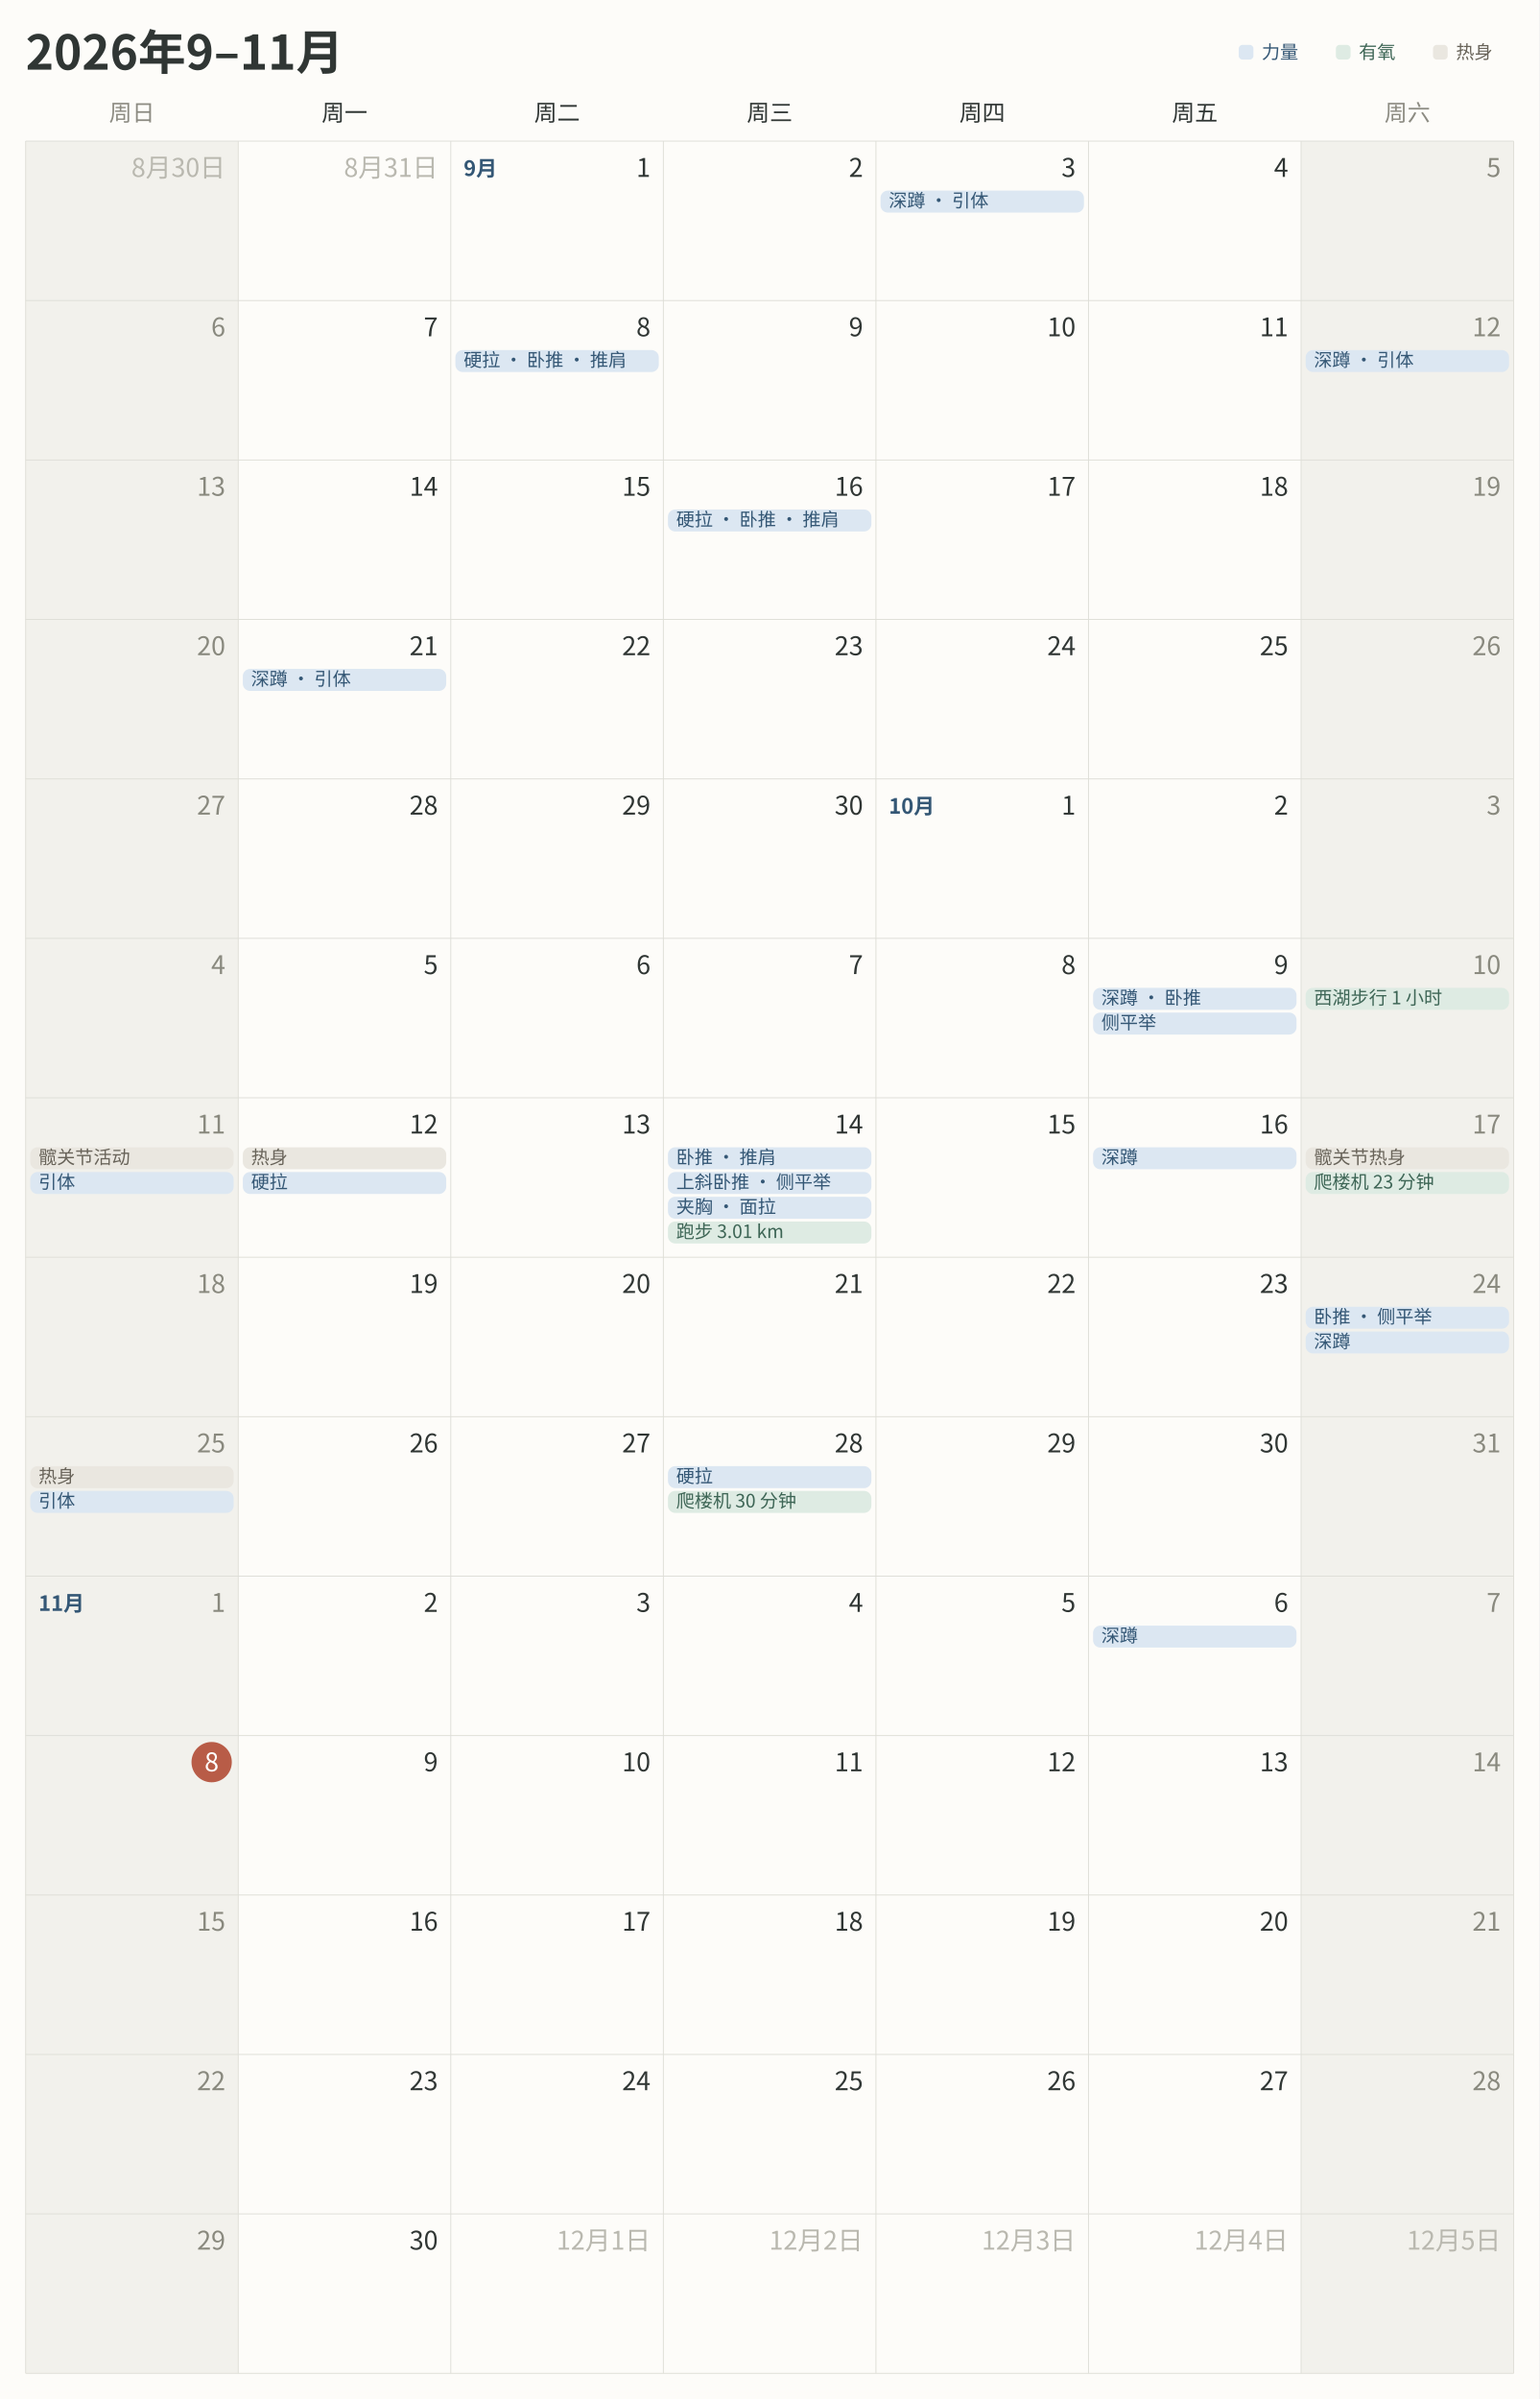
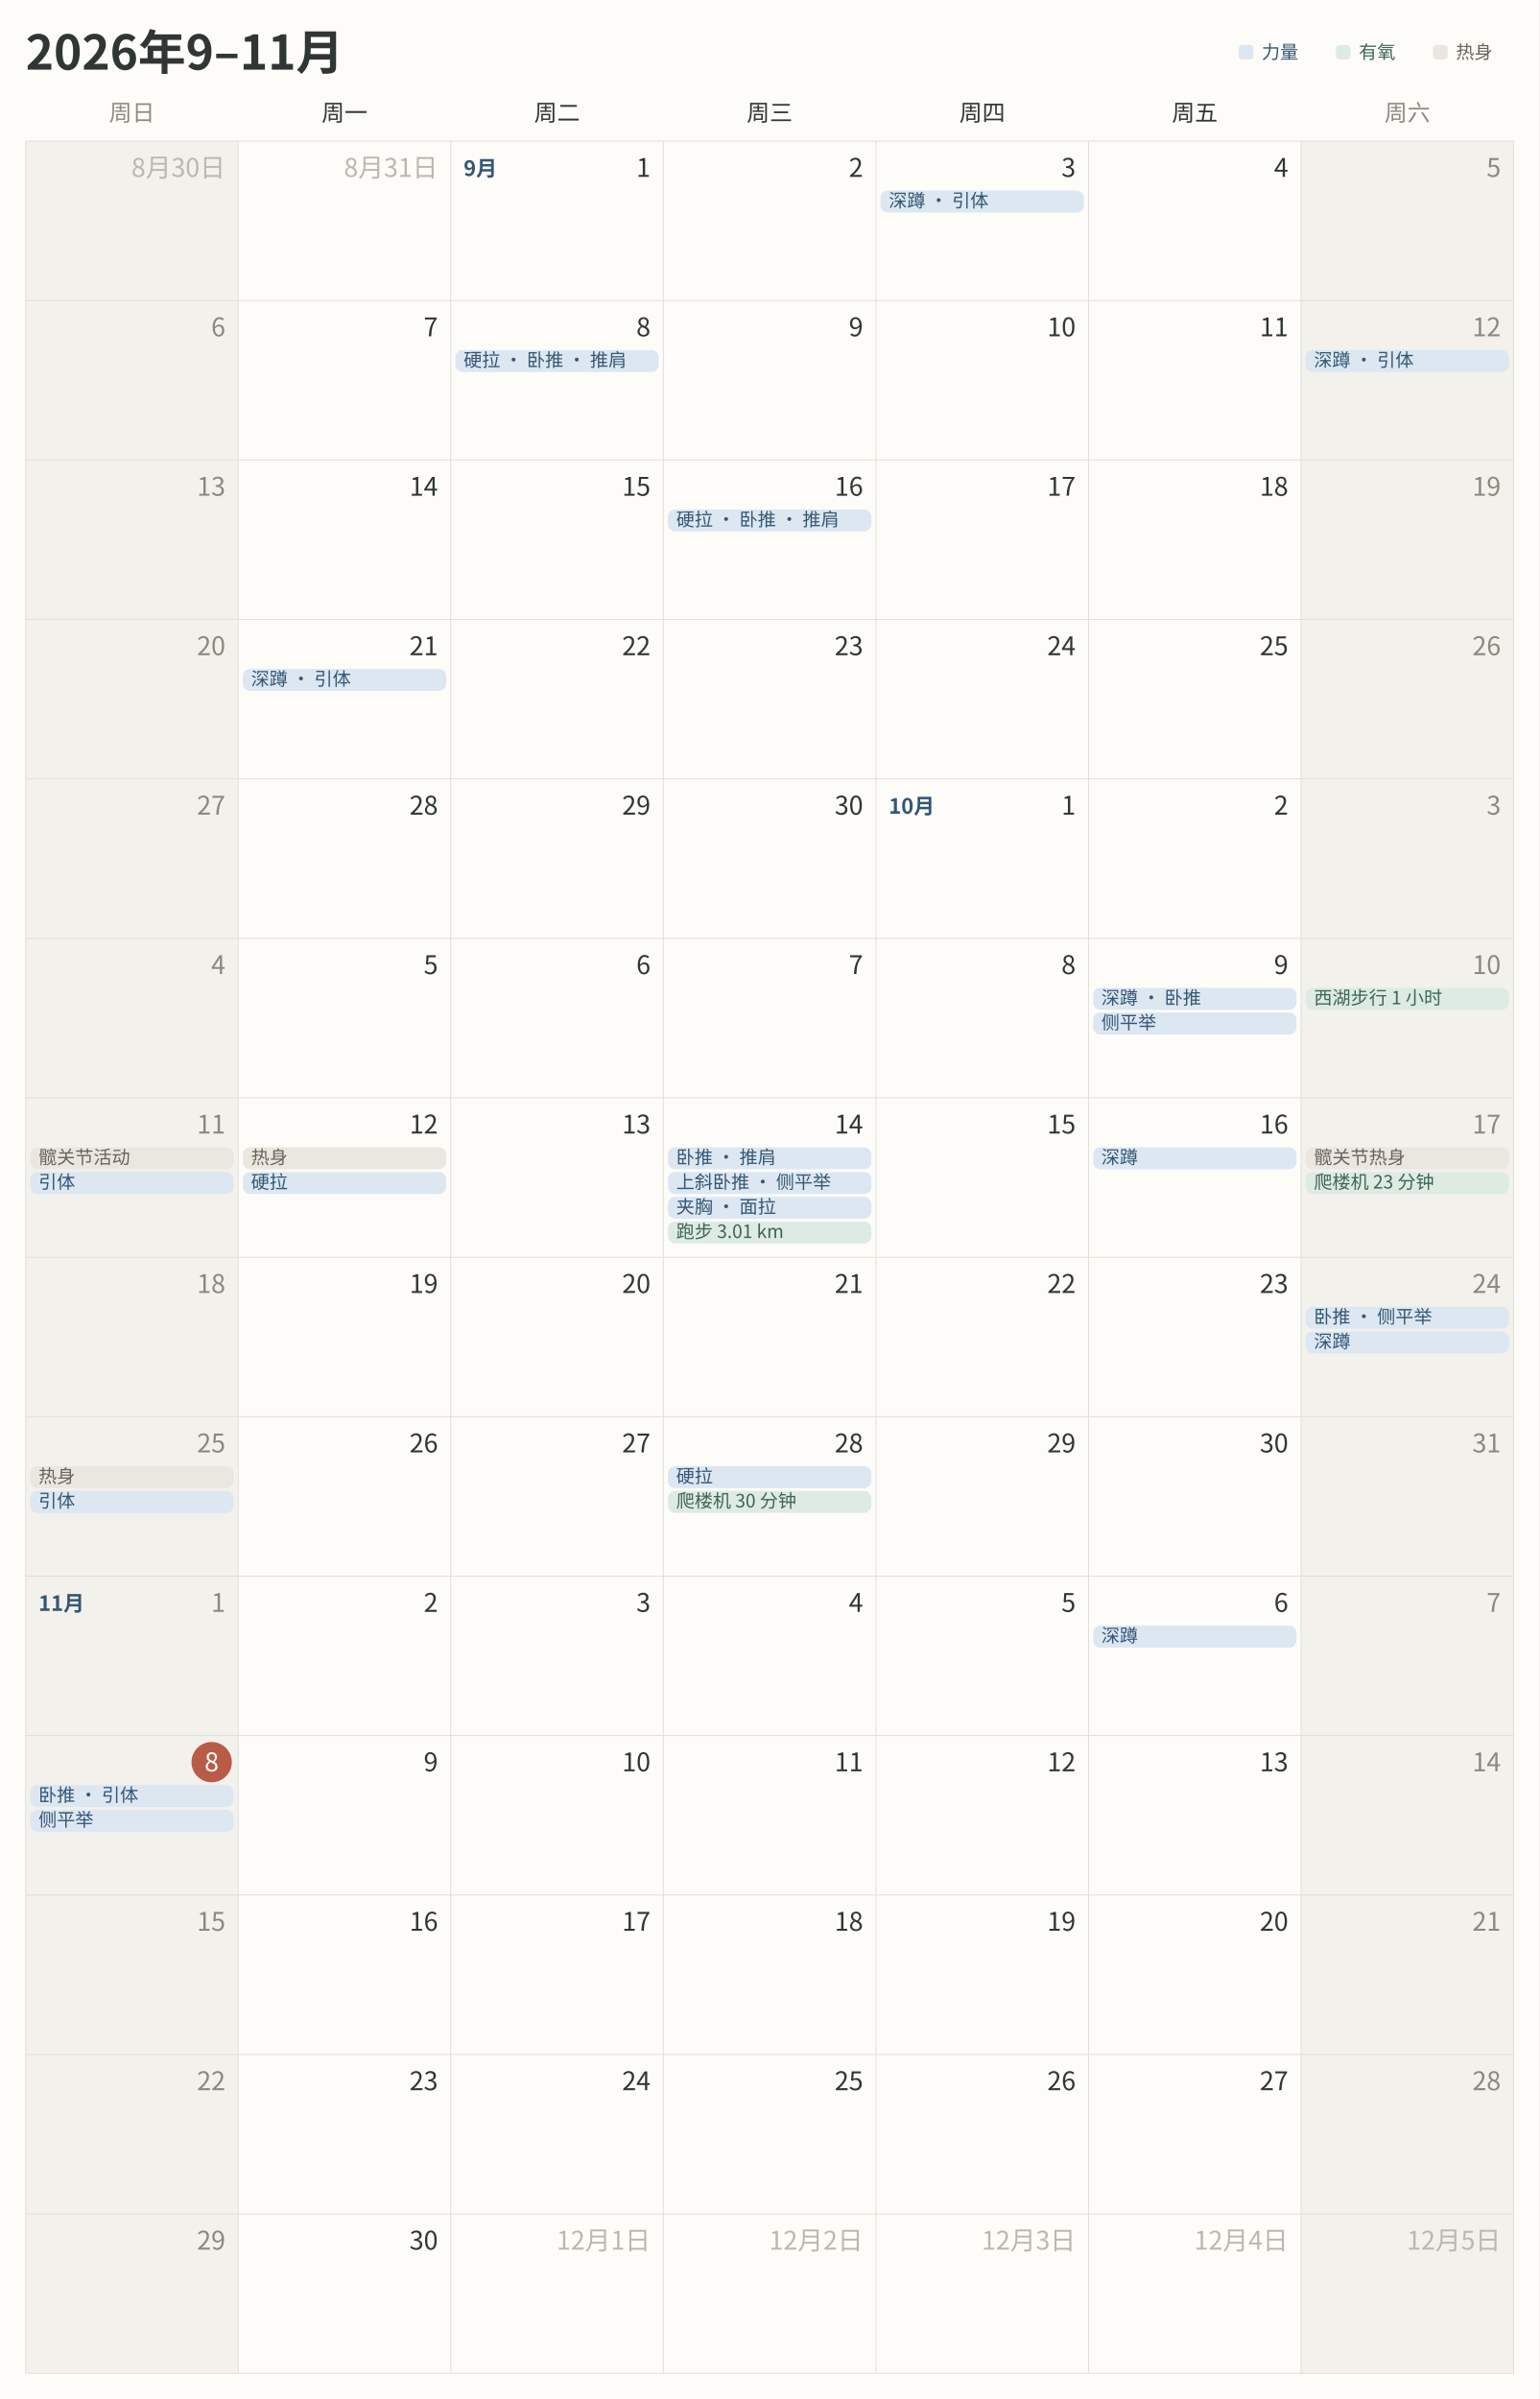
<svg xmlns="http://www.w3.org/2000/svg" width="1680" height="2618" viewBox="0 0 1680 2618" role="img" aria-labelledby="title description">
  <rect width="1680" height="2618" fill="#fdfcf9" />
  <g font-family="-apple-system, BlinkMacSystemFont, 'PingFang SC', 'Microsoft YaHei', 'Noto Sans CJK SC', sans-serif">
    <text x="28" y="76" font-size="52" font-weight="700" fill="#303634">2026年9–11月</text>
    <rect x="1352" y="49" width="16" height="16" rx="4" fill="#dce7f2" />
    <text x="1377" y="64" font-size="20" fill="#345775">力量</text>
    <rect x="1458" y="49" width="16" height="16" rx="4" fill="#deebe3" />
    <text x="1483" y="64" font-size="20" fill="#3d6555">有氧</text>
    <rect x="1564" y="49" width="16" height="16" rx="4" fill="#eae7e0" />
    <text x="1589" y="64" font-size="20" fill="#686359">热身</text>
    <text x="144.0" y="132" text-anchor="middle" font-size="25" fill="#8c8b82">周日</text>
    <text x="376.0" y="132" text-anchor="middle" font-size="25" fill="#303634">周一</text>
    <text x="608.0" y="132" text-anchor="middle" font-size="25" fill="#303634">周二</text>
    <text x="840.0" y="132" text-anchor="middle" font-size="25" fill="#303634">周三</text>
    <text x="1072.0" y="132" text-anchor="middle" font-size="25" fill="#303634">周四</text>
    <text x="1304.0" y="132" text-anchor="middle" font-size="25" fill="#303634">周五</text>
    <text x="1536.0" y="132" text-anchor="middle" font-size="25" fill="#8c8b82">周六</text>
    <rect x="28" y="154" width="232" height="174" fill="#f2f1ec" />
    <text x="246" y="193" text-anchor="end" font-size="28" fill="#b9b8af">8月30日</text>
    <rect x="260" y="154" width="232" height="174" fill="#fdfcf9" />
    <text x="478" y="193" text-anchor="end" font-size="28" fill="#b9b8af">8月31日</text>
    <rect x="492" y="154" width="232" height="174" fill="#fdfcf9" />
    <text x="506" y="192" font-size="23" font-weight="600" fill="#345775">9月</text>
    <text x="710" y="193" text-anchor="end" font-size="28" fill="#303634">1</text>
    <rect x="724" y="154" width="232" height="174" fill="#fdfcf9" />
    <text x="942" y="193" text-anchor="end" font-size="28" fill="#303634">2</text>
    <rect x="956" y="154" width="232" height="174" fill="#fdfcf9" />
    <text x="1174" y="193" text-anchor="end" font-size="28" fill="#303634">3</text>
    <g>
      <rect x="961" y="208" width="222" height="24" rx="8" fill="#dce7f2" />
      <text x="970" y="226" font-size="20.00" fill="#345775">深蹲 · 引体</text>
    </g>
    <rect x="1188" y="154" width="232" height="174" fill="#fdfcf9" />
    <text x="1406" y="193" text-anchor="end" font-size="28" fill="#303634">4</text>
    <rect x="1420" y="154" width="232" height="174" fill="#f2f1ec" />
    <text x="1638" y="193" text-anchor="end" font-size="28" fill="#89897e">5</text>
    <rect x="28" y="328" width="232" height="174" fill="#f2f1ec" />
    <text x="246" y="367" text-anchor="end" font-size="28" fill="#89897e">6</text>
    <rect x="260" y="328" width="232" height="174" fill="#fdfcf9" />
    <text x="478" y="367" text-anchor="end" font-size="28" fill="#303634">7</text>
    <rect x="492" y="328" width="232" height="174" fill="#fdfcf9" />
    <text x="710" y="367" text-anchor="end" font-size="28" fill="#303634">8</text>
    <g>
      <rect x="497" y="382" width="222" height="24" rx="8" fill="#dce7f2" />
      <text x="506" y="400" font-size="20.00" fill="#345775">硬拉 · 卧推 · 推肩</text>
    </g>
    <rect x="724" y="328" width="232" height="174" fill="#fdfcf9" />
    <text x="942" y="367" text-anchor="end" font-size="28" fill="#303634">9</text>
    <rect x="956" y="328" width="232" height="174" fill="#fdfcf9" />
    <text x="1174" y="367" text-anchor="end" font-size="28" fill="#303634">10</text>
    <rect x="1188" y="328" width="232" height="174" fill="#fdfcf9" />
    <text x="1406" y="367" text-anchor="end" font-size="28" fill="#303634">11</text>
    <rect x="1420" y="328" width="232" height="174" fill="#f2f1ec" />
    <text x="1638" y="367" text-anchor="end" font-size="28" fill="#89897e">12</text>
    <g>
      <rect x="1425" y="382" width="222" height="24" rx="8" fill="#dce7f2" />
      <text x="1434" y="400" font-size="20.00" fill="#345775">深蹲 · 引体</text>
    </g>
    <rect x="28" y="502" width="232" height="174" fill="#f2f1ec" />
    <text x="246" y="541" text-anchor="end" font-size="28" fill="#89897e">13</text>
    <rect x="260" y="502" width="232" height="174" fill="#fdfcf9" />
    <text x="478" y="541" text-anchor="end" font-size="28" fill="#303634">14</text>
    <rect x="492" y="502" width="232" height="174" fill="#fdfcf9" />
    <text x="710" y="541" text-anchor="end" font-size="28" fill="#303634">15</text>
    <rect x="724" y="502" width="232" height="174" fill="#fdfcf9" />
    <text x="942" y="541" text-anchor="end" font-size="28" fill="#303634">16</text>
    <g>
      <rect x="729" y="556" width="222" height="24" rx="8" fill="#dce7f2" />
      <text x="738" y="574" font-size="20.00" fill="#345775">硬拉 · 卧推 · 推肩</text>
    </g>
    <rect x="956" y="502" width="232" height="174" fill="#fdfcf9" />
    <text x="1174" y="541" text-anchor="end" font-size="28" fill="#303634">17</text>
    <rect x="1188" y="502" width="232" height="174" fill="#fdfcf9" />
    <text x="1406" y="541" text-anchor="end" font-size="28" fill="#303634">18</text>
    <rect x="1420" y="502" width="232" height="174" fill="#f2f1ec" />
    <text x="1638" y="541" text-anchor="end" font-size="28" fill="#89897e">19</text>
    <rect x="28" y="676" width="232" height="174" fill="#f2f1ec" />
    <text x="246" y="715" text-anchor="end" font-size="28" fill="#89897e">20</text>
    <rect x="260" y="676" width="232" height="174" fill="#fdfcf9" />
    <text x="478" y="715" text-anchor="end" font-size="28" fill="#303634">21</text>
    <g>
      <rect x="265" y="730" width="222" height="24" rx="8" fill="#dce7f2" />
      <text x="274" y="748" font-size="20.00" fill="#345775">深蹲 · 引体</text>
    </g>
    <rect x="492" y="676" width="232" height="174" fill="#fdfcf9" />
    <text x="710" y="715" text-anchor="end" font-size="28" fill="#303634">22</text>
    <rect x="724" y="676" width="232" height="174" fill="#fdfcf9" />
    <text x="942" y="715" text-anchor="end" font-size="28" fill="#303634">23</text>
    <rect x="956" y="676" width="232" height="174" fill="#fdfcf9" />
    <text x="1174" y="715" text-anchor="end" font-size="28" fill="#303634">24</text>
    <rect x="1188" y="676" width="232" height="174" fill="#fdfcf9" />
    <text x="1406" y="715" text-anchor="end" font-size="28" fill="#303634">25</text>
    <rect x="1420" y="676" width="232" height="174" fill="#f2f1ec" />
    <text x="1638" y="715" text-anchor="end" font-size="28" fill="#89897e">26</text>
    <rect x="28" y="850" width="232" height="174" fill="#f2f1ec" />
    <text x="246" y="889" text-anchor="end" font-size="28" fill="#89897e">27</text>
    <rect x="260" y="850" width="232" height="174" fill="#fdfcf9" />
    <text x="478" y="889" text-anchor="end" font-size="28" fill="#303634">28</text>
    <rect x="492" y="850" width="232" height="174" fill="#fdfcf9" />
    <text x="710" y="889" text-anchor="end" font-size="28" fill="#303634">29</text>
    <rect x="724" y="850" width="232" height="174" fill="#fdfcf9" />
    <text x="942" y="889" text-anchor="end" font-size="28" fill="#303634">30</text>
    <rect x="956" y="850" width="232" height="174" fill="#fdfcf9" />
    <text x="970" y="888" font-size="23" font-weight="600" fill="#345775">10月</text>
    <text x="1174" y="889" text-anchor="end" font-size="28" fill="#303634">1</text>
    <rect x="1188" y="850" width="232" height="174" fill="#fdfcf9" />
    <text x="1406" y="889" text-anchor="end" font-size="28" fill="#303634">2</text>
    <rect x="1420" y="850" width="232" height="174" fill="#f2f1ec" />
    <text x="1638" y="889" text-anchor="end" font-size="28" fill="#89897e">3</text>
    <rect x="28" y="1024" width="232" height="174" fill="#f2f1ec" />
    <text x="246" y="1063" text-anchor="end" font-size="28" fill="#89897e">4</text>
    <rect x="260" y="1024" width="232" height="174" fill="#fdfcf9" />
    <text x="478" y="1063" text-anchor="end" font-size="28" fill="#303634">5</text>
    <rect x="492" y="1024" width="232" height="174" fill="#fdfcf9" />
    <text x="710" y="1063" text-anchor="end" font-size="28" fill="#303634">6</text>
    <rect x="724" y="1024" width="232" height="174" fill="#fdfcf9" />
    <text x="942" y="1063" text-anchor="end" font-size="28" fill="#303634">7</text>
    <rect x="956" y="1024" width="232" height="174" fill="#fdfcf9" />
    <text x="1174" y="1063" text-anchor="end" font-size="28" fill="#303634">8</text>
    <rect x="1188" y="1024" width="232" height="174" fill="#fdfcf9" />
    <text x="1406" y="1063" text-anchor="end" font-size="28" fill="#303634">9</text>
    <g>
      <rect x="1193" y="1078" width="222" height="24" rx="8" fill="#dce7f2" />
      <text x="1202" y="1096" font-size="20.00" fill="#345775">深蹲 · 卧推</text>
    </g>
    <g>
      <rect x="1193" y="1105" width="222" height="24" rx="8" fill="#dce7f2" />
      <text x="1202" y="1123" font-size="20.00" fill="#345775">侧平举</text>
    </g>
    <rect x="1420" y="1024" width="232" height="174" fill="#f2f1ec" />
    <text x="1638" y="1063" text-anchor="end" font-size="28" fill="#89897e">10</text>
    <g>
      <rect x="1425" y="1078" width="222" height="24" rx="8" fill="#deebe3" />
      <text x="1434" y="1096" font-size="20.00" fill="#3d6555">西湖步行 1 小时</text>
    </g>
    <rect x="28" y="1198" width="232" height="174" fill="#f2f1ec" />
    <text x="246" y="1237" text-anchor="end" font-size="28" fill="#89897e">11</text>
    <g>
      <rect x="33" y="1252" width="222" height="24" rx="8" fill="#eae7e0" />
      <text x="42" y="1270" font-size="20.00" fill="#686359">髋关节活动</text>
    </g>
    <g>
      <rect x="33" y="1279" width="222" height="24" rx="8" fill="#dce7f2" />
      <text x="42" y="1297" font-size="20.00" fill="#345775">引体</text>
    </g>
    <rect x="260" y="1198" width="232" height="174" fill="#fdfcf9" />
    <text x="478" y="1237" text-anchor="end" font-size="28" fill="#303634">12</text>
    <g>
      <rect x="265" y="1252" width="222" height="24" rx="8" fill="#eae7e0" />
      <text x="274" y="1270" font-size="20.00" fill="#686359">热身</text>
    </g>
    <g>
      <rect x="265" y="1279" width="222" height="24" rx="8" fill="#dce7f2" />
      <text x="274" y="1297" font-size="20.00" fill="#345775">硬拉</text>
    </g>
    <rect x="492" y="1198" width="232" height="174" fill="#fdfcf9" />
    <text x="710" y="1237" text-anchor="end" font-size="28" fill="#303634">13</text>
    <rect x="724" y="1198" width="232" height="174" fill="#fdfcf9" />
    <text x="942" y="1237" text-anchor="end" font-size="28" fill="#303634">14</text>
    <g>
      <rect x="729" y="1252" width="222" height="24" rx="8" fill="#dce7f2" />
      <text x="738" y="1270" font-size="20.00" fill="#345775">卧推 · 推肩</text>
    </g>
    <g>
      <rect x="729" y="1279" width="222" height="24" rx="8" fill="#dce7f2" />
      <text x="738" y="1297" font-size="20.00" fill="#345775">上斜卧推 · 侧平举</text>
    </g>
    <g>
      <rect x="729" y="1306" width="222" height="24" rx="8" fill="#dce7f2" />
      <text x="738" y="1324" font-size="20.00" fill="#345775">夹胸 · 面拉</text>
    </g>
    <g>
      <rect x="729" y="1333" width="222" height="24" rx="8" fill="#deebe3" />
      <text x="738" y="1351" font-size="20.00" fill="#3d6555">跑步 3.01 km</text>
    </g>
    <rect x="956" y="1198" width="232" height="174" fill="#fdfcf9" />
    <text x="1174" y="1237" text-anchor="end" font-size="28" fill="#303634">15</text>
    <rect x="1188" y="1198" width="232" height="174" fill="#fdfcf9" />
    <text x="1406" y="1237" text-anchor="end" font-size="28" fill="#303634">16</text>
    <g>
      <rect x="1193" y="1252" width="222" height="24" rx="8" fill="#dce7f2" />
      <text x="1202" y="1270" font-size="20.00" fill="#345775">深蹲</text>
    </g>
    <rect x="1420" y="1198" width="232" height="174" fill="#f2f1ec" />
    <text x="1638" y="1237" text-anchor="end" font-size="28" fill="#89897e">17</text>
    <g>
      <rect x="1425" y="1252" width="222" height="24" rx="8" fill="#eae7e0" />
      <text x="1434" y="1270" font-size="20.00" fill="#686359">髋关节热身</text>
    </g>
    <g>
      <rect x="1425" y="1279" width="222" height="24" rx="8" fill="#deebe3" />
      <text x="1434" y="1297" font-size="20.00" fill="#3d6555">爬楼机 23 分钟</text>
    </g>
    <rect x="28" y="1372" width="232" height="174" fill="#f2f1ec" />
    <text x="246" y="1411" text-anchor="end" font-size="28" fill="#89897e">18</text>
    <rect x="260" y="1372" width="232" height="174" fill="#fdfcf9" />
    <text x="478" y="1411" text-anchor="end" font-size="28" fill="#303634">19</text>
    <rect x="492" y="1372" width="232" height="174" fill="#fdfcf9" />
    <text x="710" y="1411" text-anchor="end" font-size="28" fill="#303634">20</text>
    <rect x="724" y="1372" width="232" height="174" fill="#fdfcf9" />
    <text x="942" y="1411" text-anchor="end" font-size="28" fill="#303634">21</text>
    <rect x="956" y="1372" width="232" height="174" fill="#fdfcf9" />
    <text x="1174" y="1411" text-anchor="end" font-size="28" fill="#303634">22</text>
    <rect x="1188" y="1372" width="232" height="174" fill="#fdfcf9" />
    <text x="1406" y="1411" text-anchor="end" font-size="28" fill="#303634">23</text>
    <rect x="1420" y="1372" width="232" height="174" fill="#f2f1ec" />
    <text x="1638" y="1411" text-anchor="end" font-size="28" fill="#89897e">24</text>
    <g>
      <rect x="1425" y="1426" width="222" height="24" rx="8" fill="#dce7f2" />
      <text x="1434" y="1444" font-size="20.00" fill="#345775">卧推 · 侧平举</text>
    </g>
    <g>
      <rect x="1425" y="1453" width="222" height="24" rx="8" fill="#dce7f2" />
      <text x="1434" y="1471" font-size="20.00" fill="#345775">深蹲</text>
    </g>
    <rect x="28" y="1546" width="232" height="174" fill="#f2f1ec" />
    <text x="246" y="1585" text-anchor="end" font-size="28" fill="#89897e">25</text>
    <g>
      <rect x="33" y="1600" width="222" height="24" rx="8" fill="#eae7e0" />
      <text x="42" y="1618" font-size="20.00" fill="#686359">热身</text>
    </g>
    <g>
      <rect x="33" y="1627" width="222" height="24" rx="8" fill="#dce7f2" />
      <text x="42" y="1645" font-size="20.00" fill="#345775">引体</text>
    </g>
    <rect x="260" y="1546" width="232" height="174" fill="#fdfcf9" />
    <text x="478" y="1585" text-anchor="end" font-size="28" fill="#303634">26</text>
    <rect x="492" y="1546" width="232" height="174" fill="#fdfcf9" />
    <text x="710" y="1585" text-anchor="end" font-size="28" fill="#303634">27</text>
    <rect x="724" y="1546" width="232" height="174" fill="#fdfcf9" />
    <text x="942" y="1585" text-anchor="end" font-size="28" fill="#303634">28</text>
    <g>
      <rect x="729" y="1600" width="222" height="24" rx="8" fill="#dce7f2" />
      <text x="738" y="1618" font-size="20.00" fill="#345775">硬拉</text>
    </g>
    <g>
      <rect x="729" y="1627" width="222" height="24" rx="8" fill="#deebe3" />
      <text x="738" y="1645" font-size="20.00" fill="#3d6555">爬楼机 30 分钟</text>
    </g>
    <rect x="956" y="1546" width="232" height="174" fill="#fdfcf9" />
    <text x="1174" y="1585" text-anchor="end" font-size="28" fill="#303634">29</text>
    <rect x="1188" y="1546" width="232" height="174" fill="#fdfcf9" />
    <text x="1406" y="1585" text-anchor="end" font-size="28" fill="#303634">30</text>
    <rect x="1420" y="1546" width="232" height="174" fill="#f2f1ec" />
    <text x="1638" y="1585" text-anchor="end" font-size="28" fill="#89897e">31</text>
    <rect x="28" y="1720" width="232" height="174" fill="#f2f1ec" />
    <text x="42" y="1758" font-size="23" font-weight="600" fill="#345775">11月</text>
    <text x="246" y="1759" text-anchor="end" font-size="28" fill="#89897e">1</text>
    <rect x="260" y="1720" width="232" height="174" fill="#fdfcf9" />
    <text x="478" y="1759" text-anchor="end" font-size="28" fill="#303634">2</text>
    <rect x="492" y="1720" width="232" height="174" fill="#fdfcf9" />
    <text x="710" y="1759" text-anchor="end" font-size="28" fill="#303634">3</text>
    <rect x="724" y="1720" width="232" height="174" fill="#fdfcf9" />
    <text x="942" y="1759" text-anchor="end" font-size="28" fill="#303634">4</text>
    <rect x="956" y="1720" width="232" height="174" fill="#fdfcf9" />
    <text x="1174" y="1759" text-anchor="end" font-size="28" fill="#303634">5</text>
    <rect x="1188" y="1720" width="232" height="174" fill="#fdfcf9" />
    <text x="1406" y="1759" text-anchor="end" font-size="28" fill="#303634">6</text>
    <g>
      <rect x="1193" y="1774" width="222" height="24" rx="8" fill="#dce7f2" />
      <text x="1202" y="1792" font-size="20.00" fill="#345775">深蹲</text>
    </g>
    <rect x="1420" y="1720" width="232" height="174" fill="#f2f1ec" />
    <text x="1638" y="1759" text-anchor="end" font-size="28" fill="#89897e">7</text>
    <rect x="28" y="1894" width="232" height="174" fill="#f2f1ec" />
    <circle cx="231" cy="1923" r="22" fill="#b85c47" />
    <text x="231" y="1933" text-anchor="middle" font-size="28" fill="#ffffff">8</text>
+     <g>
+       <rect x="33" y="1948" width="222" height="24" rx="8" fill="#dce7f2" />
+       <text x="42" y="1966" font-size="20.00" fill="#345775">卧推 · 引体</text>
+     </g>
+     <g>
+       <rect x="33" y="1975" width="222" height="24" rx="8" fill="#dce7f2" />
+       <text x="42" y="1993" font-size="20.00" fill="#345775">侧平举</text>
+     </g>
    <rect x="260" y="1894" width="232" height="174" fill="#fdfcf9" />
    <text x="478" y="1933" text-anchor="end" font-size="28" fill="#303634">9</text>
    <rect x="492" y="1894" width="232" height="174" fill="#fdfcf9" />
    <text x="710" y="1933" text-anchor="end" font-size="28" fill="#303634">10</text>
    <rect x="724" y="1894" width="232" height="174" fill="#fdfcf9" />
    <text x="942" y="1933" text-anchor="end" font-size="28" fill="#303634">11</text>
    <rect x="956" y="1894" width="232" height="174" fill="#fdfcf9" />
    <text x="1174" y="1933" text-anchor="end" font-size="28" fill="#303634">12</text>
    <rect x="1188" y="1894" width="232" height="174" fill="#fdfcf9" />
    <text x="1406" y="1933" text-anchor="end" font-size="28" fill="#303634">13</text>
    <rect x="1420" y="1894" width="232" height="174" fill="#f2f1ec" />
    <text x="1638" y="1933" text-anchor="end" font-size="28" fill="#89897e">14</text>
    <rect x="28" y="2068" width="232" height="174" fill="#f2f1ec" />
    <text x="246" y="2107" text-anchor="end" font-size="28" fill="#89897e">15</text>
    <rect x="260" y="2068" width="232" height="174" fill="#fdfcf9" />
    <text x="478" y="2107" text-anchor="end" font-size="28" fill="#303634">16</text>
    <rect x="492" y="2068" width="232" height="174" fill="#fdfcf9" />
    <text x="710" y="2107" text-anchor="end" font-size="28" fill="#303634">17</text>
    <rect x="724" y="2068" width="232" height="174" fill="#fdfcf9" />
    <text x="942" y="2107" text-anchor="end" font-size="28" fill="#303634">18</text>
    <rect x="956" y="2068" width="232" height="174" fill="#fdfcf9" />
    <text x="1174" y="2107" text-anchor="end" font-size="28" fill="#303634">19</text>
    <rect x="1188" y="2068" width="232" height="174" fill="#fdfcf9" />
    <text x="1406" y="2107" text-anchor="end" font-size="28" fill="#303634">20</text>
    <rect x="1420" y="2068" width="232" height="174" fill="#f2f1ec" />
    <text x="1638" y="2107" text-anchor="end" font-size="28" fill="#89897e">21</text>
    <rect x="28" y="2242" width="232" height="174" fill="#f2f1ec" />
    <text x="246" y="2281" text-anchor="end" font-size="28" fill="#89897e">22</text>
    <rect x="260" y="2242" width="232" height="174" fill="#fdfcf9" />
    <text x="478" y="2281" text-anchor="end" font-size="28" fill="#303634">23</text>
    <rect x="492" y="2242" width="232" height="174" fill="#fdfcf9" />
    <text x="710" y="2281" text-anchor="end" font-size="28" fill="#303634">24</text>
    <rect x="724" y="2242" width="232" height="174" fill="#fdfcf9" />
    <text x="942" y="2281" text-anchor="end" font-size="28" fill="#303634">25</text>
    <rect x="956" y="2242" width="232" height="174" fill="#fdfcf9" />
    <text x="1174" y="2281" text-anchor="end" font-size="28" fill="#303634">26</text>
    <rect x="1188" y="2242" width="232" height="174" fill="#fdfcf9" />
    <text x="1406" y="2281" text-anchor="end" font-size="28" fill="#303634">27</text>
    <rect x="1420" y="2242" width="232" height="174" fill="#f2f1ec" />
    <text x="1638" y="2281" text-anchor="end" font-size="28" fill="#89897e">28</text>
    <rect x="28" y="2416" width="232" height="174" fill="#f2f1ec" />
    <text x="246" y="2455" text-anchor="end" font-size="28" fill="#89897e">29</text>
    <rect x="260" y="2416" width="232" height="174" fill="#fdfcf9" />
    <text x="478" y="2455" text-anchor="end" font-size="28" fill="#303634">30</text>
    <rect x="492" y="2416" width="232" height="174" fill="#fdfcf9" />
    <text x="710" y="2455" text-anchor="end" font-size="28" fill="#b9b8af">12月1日</text>
    <rect x="724" y="2416" width="232" height="174" fill="#fdfcf9" />
    <text x="942" y="2455" text-anchor="end" font-size="28" fill="#b9b8af">12月2日</text>
    <rect x="956" y="2416" width="232" height="174" fill="#fdfcf9" />
    <text x="1174" y="2455" text-anchor="end" font-size="28" fill="#b9b8af">12月3日</text>
    <rect x="1188" y="2416" width="232" height="174" fill="#fdfcf9" />
    <text x="1406" y="2455" text-anchor="end" font-size="28" fill="#b9b8af">12月4日</text>
    <rect x="1420" y="2416" width="232" height="174" fill="#f2f1ec" />
    <text x="1638" y="2455" text-anchor="end" font-size="28" fill="#b9b8af">12月5日</text>
    <path d="M28,154 V2590" stroke="#deded7" stroke-width="1" />
    <path d="M260,154 V2590" stroke="#deded7" stroke-width="1" />
    <path d="M492,154 V2590" stroke="#deded7" stroke-width="1" />
    <path d="M724,154 V2590" stroke="#deded7" stroke-width="1" />
    <path d="M956,154 V2590" stroke="#deded7" stroke-width="1" />
    <path d="M1188,154 V2590" stroke="#deded7" stroke-width="1" />
    <path d="M1420,154 V2590" stroke="#deded7" stroke-width="1" />
    <path d="M1652,154 V2590" stroke="#deded7" stroke-width="1" />
    <path d="M28,154 H1652" stroke="#deded7" stroke-width="1" />
    <path d="M28,328 H1652" stroke="#deded7" stroke-width="1" />
    <path d="M28,502 H1652" stroke="#deded7" stroke-width="1" />
    <path d="M28,676 H1652" stroke="#deded7" stroke-width="1" />
    <path d="M28,850 H1652" stroke="#deded7" stroke-width="1" />
    <path d="M28,1024 H1652" stroke="#deded7" stroke-width="1" />
    <path d="M28,1198 H1652" stroke="#deded7" stroke-width="1" />
    <path d="M28,1372 H1652" stroke="#deded7" stroke-width="1" />
    <path d="M28,1546 H1652" stroke="#deded7" stroke-width="1" />
    <path d="M28,1720 H1652" stroke="#deded7" stroke-width="1" />
    <path d="M28,1894 H1652" stroke="#deded7" stroke-width="1" />
    <path d="M28,2068 H1652" stroke="#deded7" stroke-width="1" />
    <path d="M28,2242 H1652" stroke="#deded7" stroke-width="1" />
    <path d="M28,2416 H1652" stroke="#deded7" stroke-width="1" />
    <path d="M28,2590 H1652" stroke="#deded7" stroke-width="1" />
  </g>
</svg>
